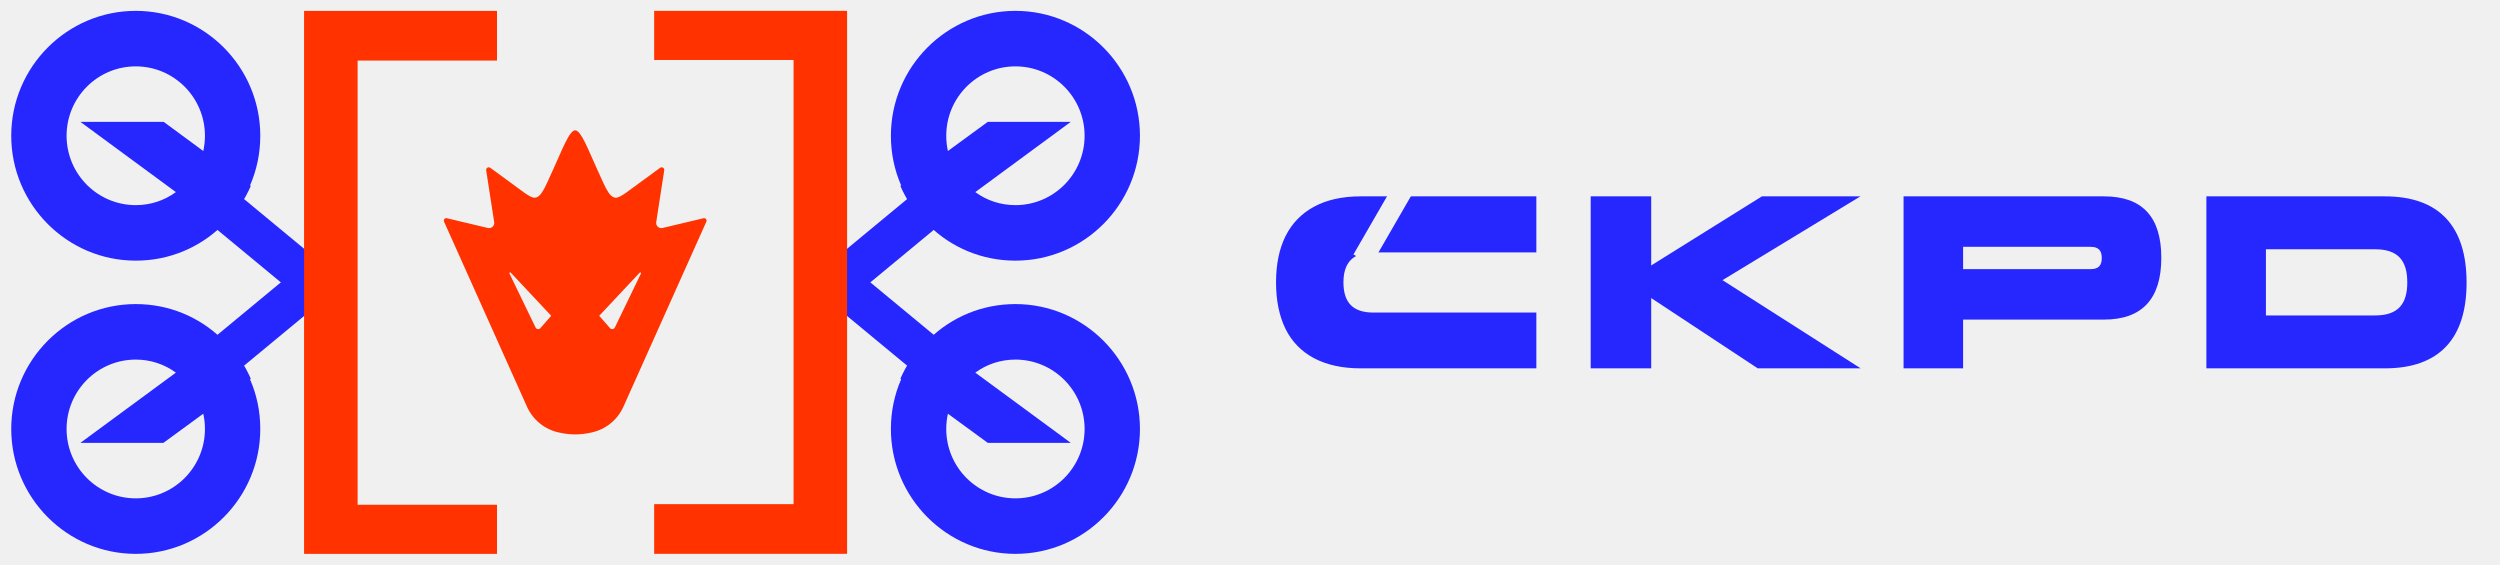
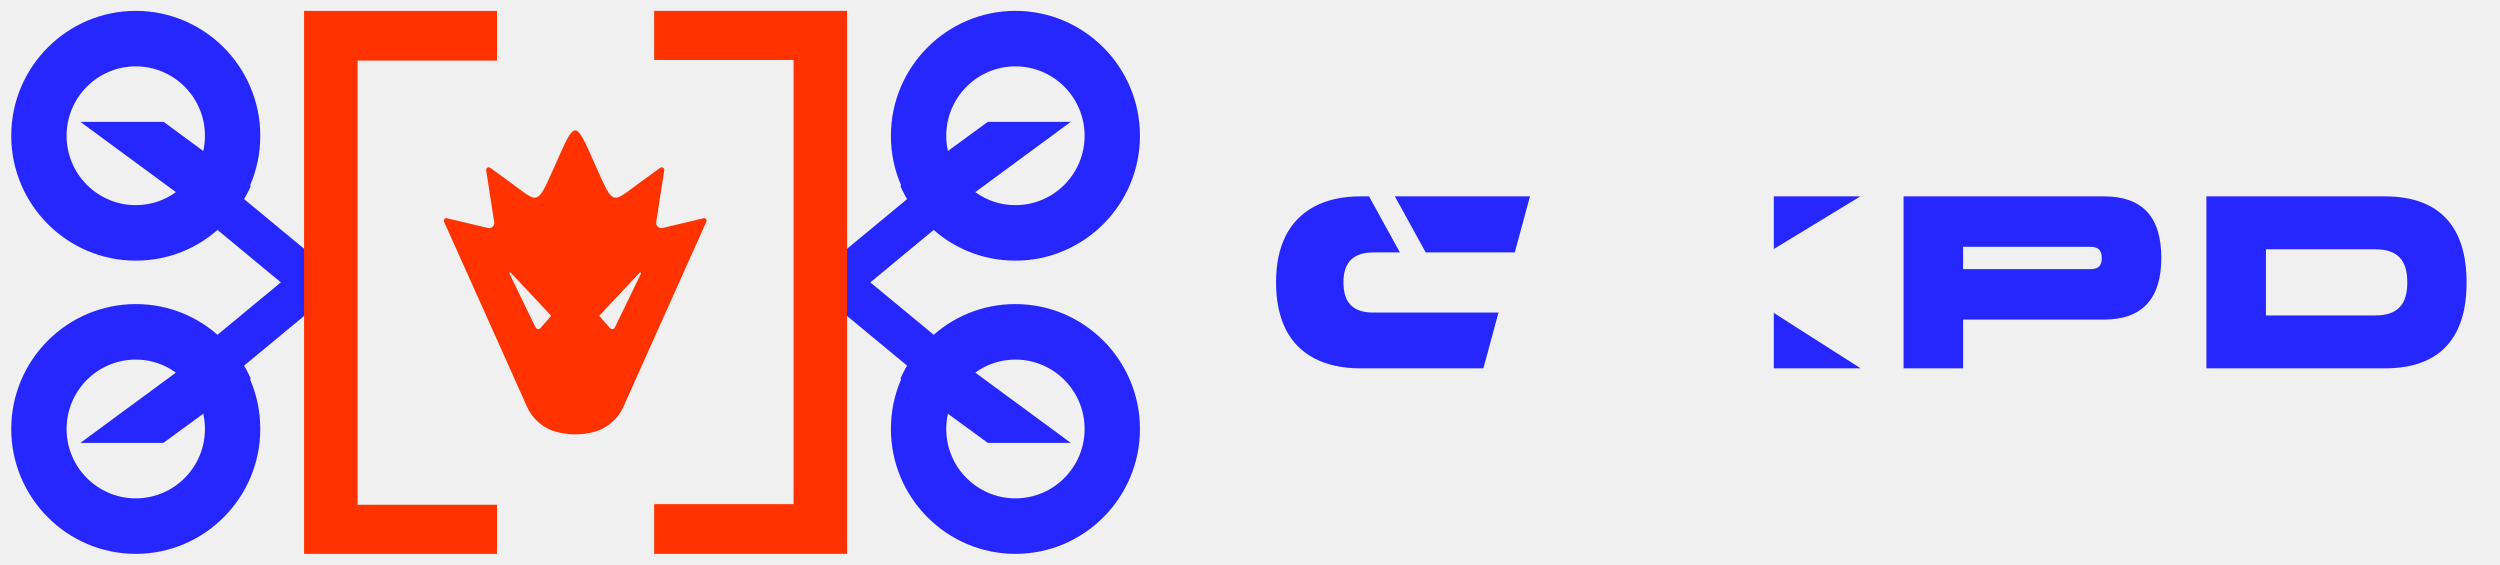
<svg xmlns="http://www.w3.org/2000/svg" viewBox="0 0 2302 520" width="2302" height="520">
  <g>
    <defs>
      <clipPath id="rot-ckpd-logo-maska-blue-red-TL">
        <circle cx="40.203" cy="40.324" r="40.524" />
      </clipPath>
      <clipPath id="rot-ckpd-logo-maska-blue-red-TR">
        <circle cx="165.281" cy="40.324" r="40.524" />
      </clipPath>
      <clipPath id="rot-ckpd-logo-maska-blue-red-BL">
        <circle cx="40.203" cy="129.934" r="40.524" />
      </clipPath>
      <clipPath id="rot-ckpd-logo-maska-blue-red-BR">
        <circle cx="165.281" cy="129.934" r="40.524" />
      </clipPath>
    </defs>
    <line x1="288" y1="260" x2="207.4" y2="193.3" stroke="#2626FF" stroke-width="37.5" />
    <line x1="288" y1="260" x2="207.4" y2="326.7" stroke="#2626FF" stroke-width="37.5" />
    <line x1="772" y1="260" x2="852.6" y2="193.3" stroke="#2626FF" stroke-width="37.5" />
    <line x1="772" y1="260" x2="852.6" y2="326.7" stroke="#2626FF" stroke-width="37.5" />
    <g transform="translate(10.35 10.00) scale(2.8519)">
      <path d="M165.281 89.609C154.47 89.609 144.732 93.821 137.496 100.811L129.544 94.986V75.272L137.496 69.447C144.732 76.437 154.47 80.649 165.281 80.649C187.437 80.649 205.484 62.547 205.484 40.324C205.484 18.101 187.437 0 165.281 0C143.124 0 125.077 18.101 125.077 40.324C125.077 46.059 126.239 51.436 128.383 56.364L125.881 58.246H79.692L77.101 56.364C79.245 51.436 80.407 46.059 80.407 40.324C80.407 18.101 62.36 0 40.203 0C18.047 0 0 18.101 0 40.324C0 62.547 18.047 80.649 40.203 80.649C51.014 80.649 60.752 76.437 67.988 69.447L75.94 75.272V94.986L67.988 100.811C60.752 93.821 51.014 89.609 40.203 89.609C18.047 89.609 0 107.711 0 129.934C0 152.157 18.047 170.258 40.203 170.258C62.36 170.258 80.407 152.157 80.407 129.934C80.407 124.199 79.245 118.822 77.101 113.894L79.603 112.012H125.881L128.383 113.894C126.239 118.822 125.077 124.199 125.077 129.934C125.077 152.157 143.124 170.258 165.281 170.258C187.437 170.258 205.484 152.157 205.484 129.934C205.484 107.711 187.437 89.609 165.281 89.609ZM165.281 17.922C177.61 17.922 187.616 27.958 187.616 40.324C187.616 52.69 177.61 62.727 165.281 62.727C160.456 62.727 155.989 61.203 152.326 58.515L183.149 35.844H156.346L143.481 45.253C143.124 43.64 142.945 42.027 142.945 40.324C142.945 27.958 152.951 17.922 165.281 17.922ZM62.002 45.253L49.227 35.844H22.335L53.158 58.515C49.495 61.203 45.028 62.727 40.203 62.727C27.874 62.727 17.868 52.69 17.868 40.324C17.868 27.958 27.874 17.922 40.203 17.922C52.532 17.922 62.539 27.958 62.539 40.324C62.539 42.027 62.36 43.64 62.002 45.253ZM40.203 152.336C27.874 152.336 17.868 142.3 17.868 129.934C17.868 117.568 27.874 107.531 40.203 107.531C45.028 107.531 49.495 109.055 53.158 111.743L22.335 134.414H49.137L62.002 125.005C62.36 126.618 62.539 128.231 62.539 129.934C62.539 142.3 52.532 152.336 40.203 152.336ZM111.676 94.09H93.808V76.168H111.676V94.09ZM165.281 152.336C152.951 152.336 142.945 142.3 142.945 129.934C142.945 128.231 143.124 126.618 143.481 125.005L156.346 134.414H183.149L152.326 111.743C155.989 109.055 160.456 107.531 165.281 107.531C177.61 107.531 187.616 117.568 187.616 129.934C187.616 142.3 177.61 152.336 165.281 152.336Z" fill="#2626FF" clip-path="url(#rot-ckpd-logo-maska-blue-red-TL)" />
    </g>
    <g transform="translate(463.64 10.00) scale(2.8519)">
      <path d="M165.281 89.609C154.47 89.609 144.732 93.821 137.496 100.811L129.544 94.986V75.272L137.496 69.447C144.732 76.437 154.47 80.649 165.281 80.649C187.437 80.649 205.484 62.547 205.484 40.324C205.484 18.101 187.437 0 165.281 0C143.124 0 125.077 18.101 125.077 40.324C125.077 46.059 126.239 51.436 128.383 56.364L125.881 58.246H79.692L77.101 56.364C79.245 51.436 80.407 46.059 80.407 40.324C80.407 18.101 62.36 0 40.203 0C18.047 0 0 18.101 0 40.324C0 62.547 18.047 80.649 40.203 80.649C51.014 80.649 60.752 76.437 67.988 69.447L75.94 75.272V94.986L67.988 100.811C60.752 93.821 51.014 89.609 40.203 89.609C18.047 89.609 0 107.711 0 129.934C0 152.157 18.047 170.258 40.203 170.258C62.36 170.258 80.407 152.157 80.407 129.934C80.407 124.199 79.245 118.822 77.101 113.894L79.603 112.012H125.881L128.383 113.894C126.239 118.822 125.077 124.199 125.077 129.934C125.077 152.157 143.124 170.258 165.281 170.258C187.437 170.258 205.484 152.157 205.484 129.934C205.484 107.711 187.437 89.609 165.281 89.609ZM165.281 17.922C177.61 17.922 187.616 27.958 187.616 40.324C187.616 52.69 177.61 62.727 165.281 62.727C160.456 62.727 155.989 61.203 152.326 58.515L183.149 35.844H156.346L143.481 45.253C143.124 43.64 142.945 42.027 142.945 40.324C142.945 27.958 152.951 17.922 165.281 17.922ZM62.002 45.253L49.227 35.844H22.335L53.158 58.515C49.495 61.203 45.028 62.727 40.203 62.727C27.874 62.727 17.868 52.69 17.868 40.324C17.868 27.958 27.874 17.922 40.203 17.922C52.532 17.922 62.539 27.958 62.539 40.324C62.539 42.027 62.36 43.64 62.002 45.253ZM40.203 152.336C27.874 152.336 17.868 142.3 17.868 129.934C17.868 117.568 27.874 107.531 40.203 107.531C45.028 107.531 49.495 109.055 53.158 111.743L22.335 134.414H49.137L62.002 125.005C62.36 126.618 62.539 128.231 62.539 129.934C62.539 142.3 52.532 152.336 40.203 152.336ZM111.676 94.09H93.808V76.168H111.676V94.09ZM165.281 152.336C152.951 152.336 142.945 142.3 142.945 129.934C142.945 128.231 143.124 126.618 143.481 125.005L156.346 134.414H183.149L152.326 111.743C155.989 109.055 160.456 107.531 165.281 107.531C177.61 107.531 187.616 117.568 187.616 129.934C187.616 142.3 177.61 152.336 165.281 152.336Z" fill="#2626FF" clip-path="url(#rot-ckpd-logo-maska-blue-red-TR)" />
    </g>
    <g transform="translate(10.35 24.44) scale(2.8519)">
      <path d="M165.281 89.609C154.47 89.609 144.732 93.821 137.496 100.811L129.544 94.986V75.272L137.496 69.447C144.732 76.437 154.47 80.649 165.281 80.649C187.437 80.649 205.484 62.547 205.484 40.324C205.484 18.101 187.437 0 165.281 0C143.124 0 125.077 18.101 125.077 40.324C125.077 46.059 126.239 51.436 128.383 56.364L125.881 58.246H79.692L77.101 56.364C79.245 51.436 80.407 46.059 80.407 40.324C80.407 18.101 62.36 0 40.203 0C18.047 0 0 18.101 0 40.324C0 62.547 18.047 80.649 40.203 80.649C51.014 80.649 60.752 76.437 67.988 69.447L75.94 75.272V94.986L67.988 100.811C60.752 93.821 51.014 89.609 40.203 89.609C18.047 89.609 0 107.711 0 129.934C0 152.157 18.047 170.258 40.203 170.258C62.36 170.258 80.407 152.157 80.407 129.934C80.407 124.199 79.245 118.822 77.101 113.894L79.603 112.012H125.881L128.383 113.894C126.239 118.822 125.077 124.199 125.077 129.934C125.077 152.157 143.124 170.258 165.281 170.258C187.437 170.258 205.484 152.157 205.484 129.934C205.484 107.711 187.437 89.609 165.281 89.609ZM165.281 17.922C177.61 17.922 187.616 27.958 187.616 40.324C187.616 52.69 177.61 62.727 165.281 62.727C160.456 62.727 155.989 61.203 152.326 58.515L183.149 35.844H156.346L143.481 45.253C143.124 43.64 142.945 42.027 142.945 40.324C142.945 27.958 152.951 17.922 165.281 17.922ZM62.002 45.253L49.227 35.844H22.335L53.158 58.515C49.495 61.203 45.028 62.727 40.203 62.727C27.874 62.727 17.868 52.69 17.868 40.324C17.868 27.958 27.874 17.922 40.203 17.922C52.532 17.922 62.539 27.958 62.539 40.324C62.539 42.027 62.36 43.64 62.002 45.253ZM40.203 152.336C27.874 152.336 17.868 142.3 17.868 129.934C17.868 117.568 27.874 107.531 40.203 107.531C45.028 107.531 49.495 109.055 53.158 111.743L22.335 134.414H49.137L62.002 125.005C62.36 126.618 62.539 128.231 62.539 129.934C62.539 142.3 52.532 152.336 40.203 152.336ZM111.676 94.09H93.808V76.168H111.676V94.09ZM165.281 152.336C152.951 152.336 142.945 142.3 142.945 129.934C142.945 128.231 143.124 126.618 143.481 125.005L156.346 134.414H183.149L152.326 111.743C155.989 109.055 160.456 107.531 165.281 107.531C177.61 107.531 187.616 117.568 187.616 129.934C187.616 142.3 177.61 152.336 165.281 152.336Z" fill="#2626FF" clip-path="url(#rot-ckpd-logo-maska-blue-red-BL)" />
    </g>
    <g transform="translate(463.64 24.44) scale(2.8519)">
      <path d="M165.281 89.609C154.47 89.609 144.732 93.821 137.496 100.811L129.544 94.986V75.272L137.496 69.447C144.732 76.437 154.47 80.649 165.281 80.649C187.437 80.649 205.484 62.547 205.484 40.324C205.484 18.101 187.437 0 165.281 0C143.124 0 125.077 18.101 125.077 40.324C125.077 46.059 126.239 51.436 128.383 56.364L125.881 58.246H79.692L77.101 56.364C79.245 51.436 80.407 46.059 80.407 40.324C80.407 18.101 62.36 0 40.203 0C18.047 0 0 18.101 0 40.324C0 62.547 18.047 80.649 40.203 80.649C51.014 80.649 60.752 76.437 67.988 69.447L75.94 75.272V94.986L67.988 100.811C60.752 93.821 51.014 89.609 40.203 89.609C18.047 89.609 0 107.711 0 129.934C0 152.157 18.047 170.258 40.203 170.258C62.36 170.258 80.407 152.157 80.407 129.934C80.407 124.199 79.245 118.822 77.101 113.894L79.603 112.012H125.881L128.383 113.894C126.239 118.822 125.077 124.199 125.077 129.934C125.077 152.157 143.124 170.258 165.281 170.258C187.437 170.258 205.484 152.157 205.484 129.934C205.484 107.711 187.437 89.609 165.281 89.609ZM165.281 17.922C177.61 17.922 187.616 27.958 187.616 40.324C187.616 52.69 177.61 62.727 165.281 62.727C160.456 62.727 155.989 61.203 152.326 58.515L183.149 35.844H156.346L143.481 45.253C143.124 43.64 142.945 42.027 142.945 40.324C142.945 27.958 152.951 17.922 165.281 17.922ZM62.002 45.253L49.227 35.844H22.335L53.158 58.515C49.495 61.203 45.028 62.727 40.203 62.727C27.874 62.727 17.868 52.69 17.868 40.324C17.868 27.958 27.874 17.922 40.203 17.922C52.532 17.922 62.539 27.958 62.539 40.324C62.539 42.027 62.36 43.64 62.002 45.253ZM40.203 152.336C27.874 152.336 17.868 142.3 17.868 129.934C17.868 117.568 27.874 107.531 40.203 107.531C45.028 107.531 49.495 109.055 53.158 111.743L22.335 134.414H49.137L62.002 125.005C62.36 126.618 62.539 128.231 62.539 129.934C62.539 142.3 52.532 152.336 40.203 152.336ZM111.676 94.09H93.808V76.168H111.676V94.09ZM165.281 152.336C152.951 152.336 142.945 142.3 142.945 129.934C142.945 128.231 143.124 126.618 143.481 125.005L156.346 134.414H183.149L152.326 111.743C155.989 109.055 160.456 107.531 165.281 107.531C177.61 107.531 187.616 117.568 187.616 129.934C187.616 142.3 177.61 152.336 165.281 152.336Z" fill="#2626FF" clip-path="url(#rot-ckpd-logo-maska-blue-red-BR)" />
    </g>
    <g transform="translate(280 10) scale(4.7746)">
      <path d="M0 104.72V0.007H37.206V9.585H10.323V95.25H37.206V104.72H0Z" fill="#FF3200" />
    </g>
    <g transform="translate(228.12 10) scale(4.7746)">
      <path d="M115.586 0V104.713H78.38V95.135H105.263V9.47H78.38V0H115.586Z" fill="#FF3200" />
    </g>
    <g transform="translate(408.66 120.00) scale(1.2022)">
      <path d="M198.641 67.41L198.647 67.404L167.471 74.806C164.749 75.427 162.26 73.106 162.686 70.347L168.813 30.741C169.193 28.945 167.157 27.63 165.675 28.712L143.044 45.268L143.032 45.277L143.013 45.292L142.985 45.314L138.967 48.248L138.958 48.254C137.728 49.08 136.329 49.953 134.925 50.696C127.616 54.552 124.755 45.749 117.636 30.253C110.787 15.338 105.178 0 100.642 0C96.105 0 90.496 15.338 83.644 30.253C76.526 45.749 73.664 54.552 66.358 50.696C64.932 49.941 63.512 49.056 62.269 48.22L58.267 45.292L58.248 45.277L58.236 45.268L35.605 28.712C34.123 27.63 32.088 28.945 32.464 30.741L38.594 70.347C39.02 73.106 36.531 75.427 33.809 74.806L2.608 67.392C1.145 66.786 -0.561 68.296 0.178 69.94L63.72 211.7C68.285 221.885 77.47 229.253 88.399 231.496C88.442 231.506 88.489 231.515 88.532 231.524C93.56 232.643 97.649 232.904 100.639 232.904C103.628 232.904 107.686 232.646 112.686 231.54L112.748 231.527C123.735 229.312 132.977 221.929 137.56 211.703L201.102 69.943C201.847 68.284 200.11 66.767 198.641 67.41ZM74.002 151.486C72.927 152.729 70.926 152.44 70.246 150.945L50.278 109.686C49.983 109.071 50.781 108.508 51.223 108.971L82.255 142.055L74.002 151.486ZM151.002 109.686L131.034 150.945C130.354 152.44 128.353 152.729 127.278 151.486L119.025 142.055L150.058 108.971C150.499 108.508 151.297 109.071 151.002 109.686Z" fill="#FF3200" />
    </g>
  </g>
  <g transform="translate(1168.02 339.18) scale(1.128)">
    <defs>
      <mask id="slash-r1-c-otevrene">
        <rect x="-22" y="-162.4" width="1051.224" height="184.4" fill="white" />
-         <rect x="85.075" y="-154.44" width="16.848" height="70.2" transform="rotate(30 93.49881 -117.936)" fill="black" />
+         <polygon points="74.374,-154.44 95.434,-154.44 135.588,-81.432 114.528,-81.432" fill="black" />
+         <polygon points="218.872,-160.4 412.497,-160.4 412.497,20 169.998,20" fill="black" />
      </mask>
    </defs>
    <path d="M218.66 0L218.66-45.54L85.62-45.54C69.25-45.54 61.19-53.36 61.19-70.20C61.19-86.56 69.25-94.63 85.62-94.63L218.66-94.63L218.66-140.40L75.18-140.40C60.24-140.40 47.67-137.55 37.47-132.10C16.60-120.95 6.17-99.85 6.17-70.20C6.17-55.26 8.78-42.69 13.99-32.02C24.43-11.15 45.54 0 75.18 0 M399.42 0L483.42 0L370.62-72L483.22-140.40L402.82-140.40L312.42-84L312.42-140.40L263.02-140.40L263.02 0L312.42 0L312.42-57.40 M567.02-81L567.02-99.20L671.02-99.20C677.42-99.20 680.22-96.40 680.22-90C680.22-83.80 677.42-81 671.02-81M518.42 0L567.02 0L567.02-39.80L682.02-39.80C713.22-39.80 728.82-56.80 728.82-90.20C728.82-123.60 713.42-140.40 682.02-140.40L518.42-140.40 M814.22-43.20L814.22-97.20L903.42-97.20C922.02-97.20 929.62-88 929.62-70.20C929.62-52.40 922.02-43.20 903.42-43.20M765.62 0L911.22 0C956.62 0 978.02-25.20 978.02-70C978.02-115 956.62-140.40 911.22-140.40L765.62-140.40" fill="#2626FF" mask="url(#slash-r1-c-otevrene)" />
  </g>
</svg>
